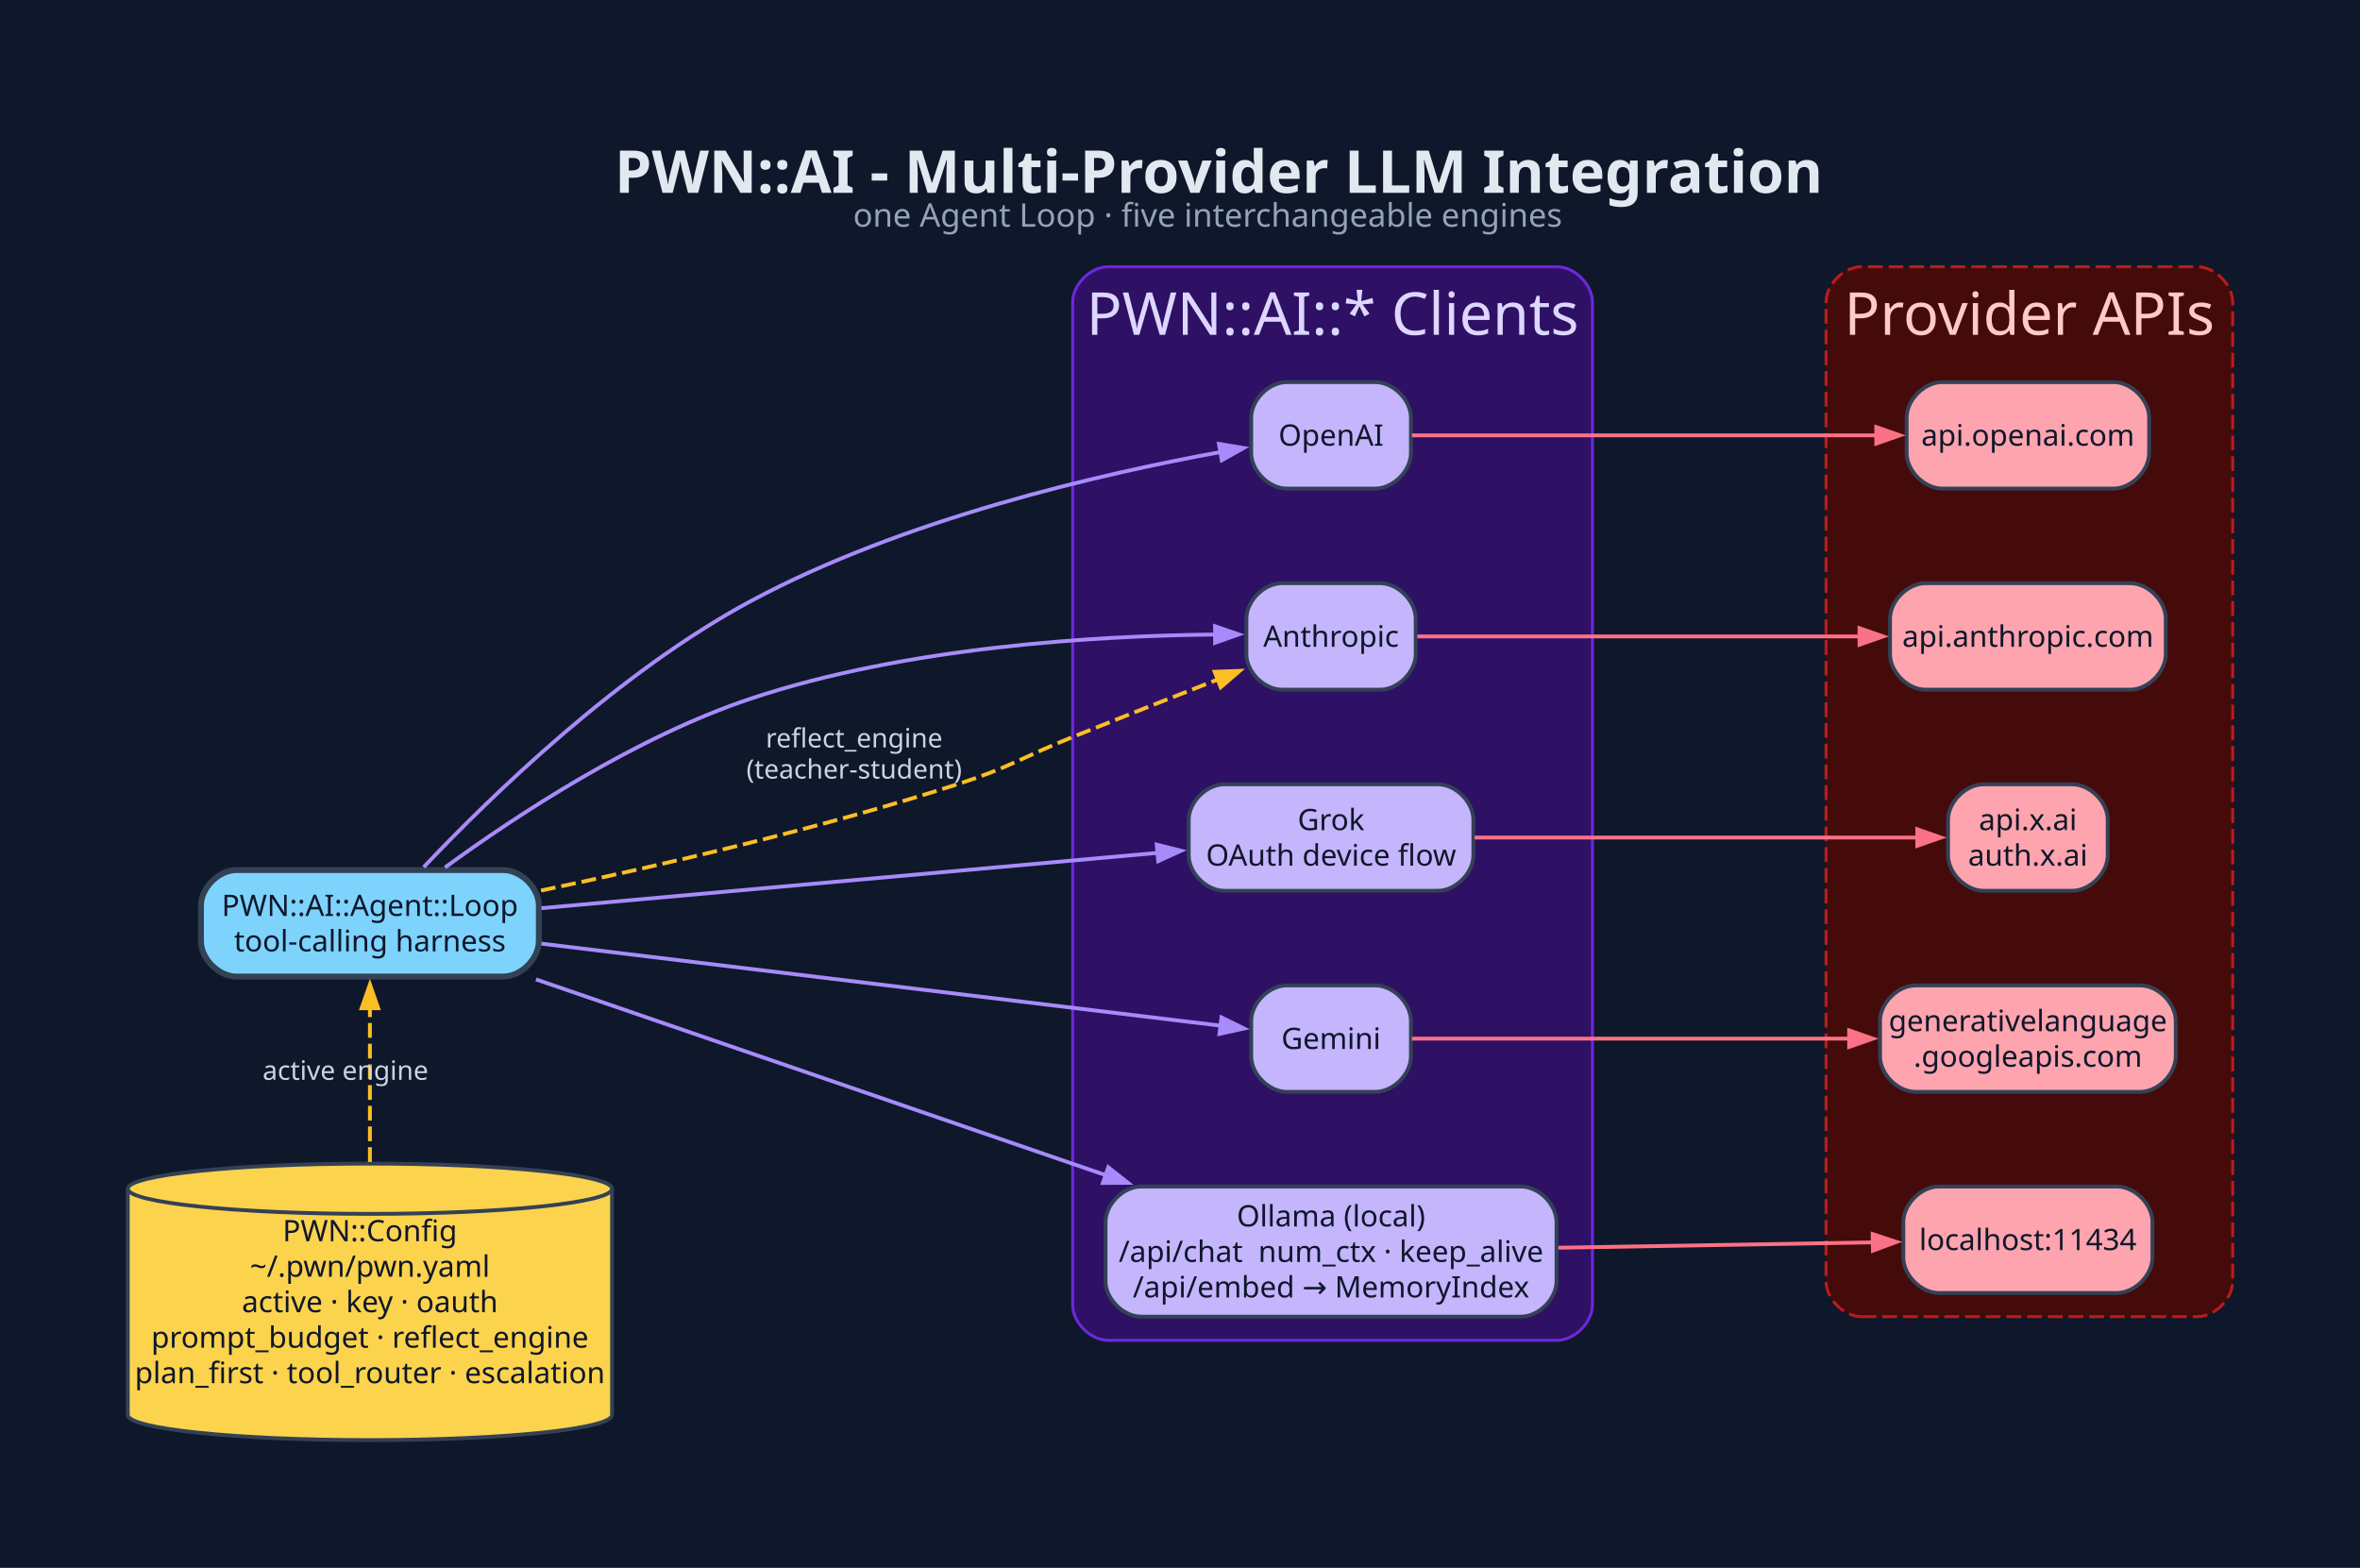
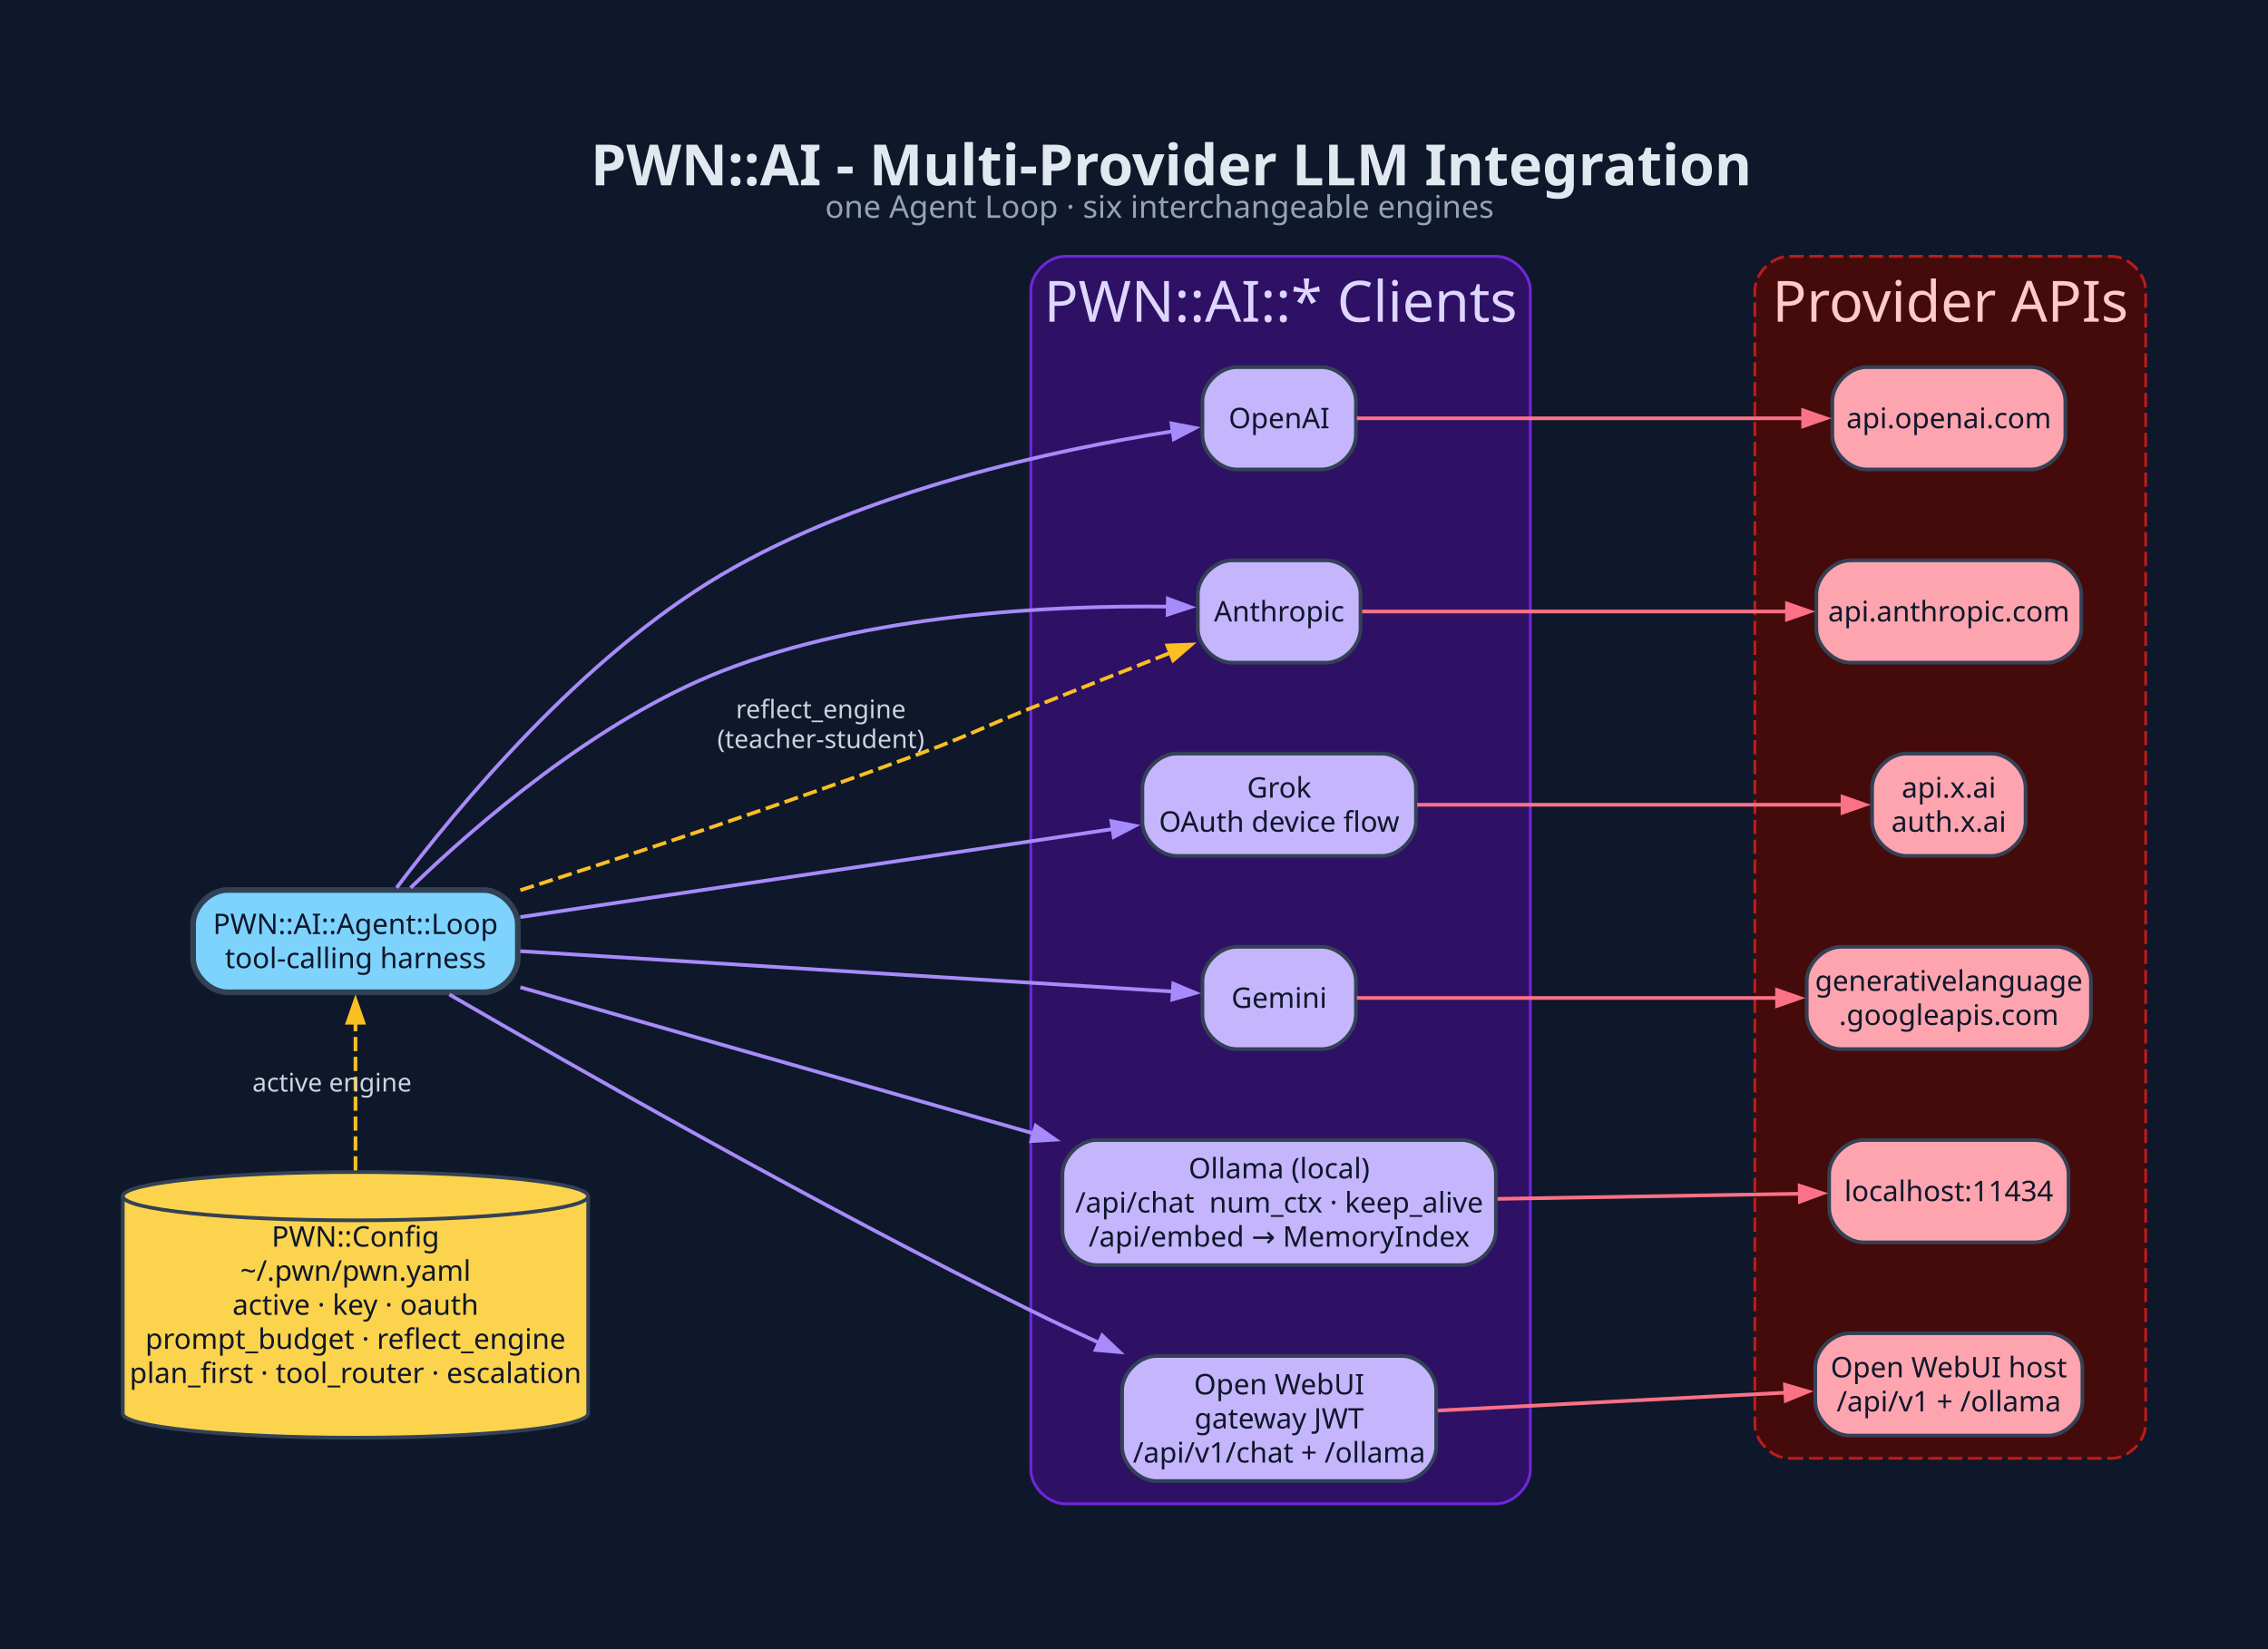
- <svg xmlns="http://www.w3.org/2000/svg" width="798pt" height="530pt" viewBox="0.00 0.00 798.00 530.00">
-   <g id="graph0" class="graph" transform="scale(1 1) rotate(0) translate(43.2 486.95)">
-     <polygon fill="#0f172a" stroke="none" points="-43.2,43.2 -43.2,-486.95 754.95,-486.95 754.95,43.2 -43.2,43.2" />
-     <text xml:space="preserve" text-anchor="start" x="164.62" y="-421.75" font-family="sans-Serif" font-weight="bold" font-size="20.00" fill="#e2e8f0">PWN::AI - Multi-Provider LLM Integration</text>
-     <text xml:space="preserve" text-anchor="start" x="245.25" y="-410.3" font-family="sans-Serif" font-size="11.00" fill="#94a3b8">one Agent Loop · five interchangeable engines</text>
+ <svg xmlns="http://www.w3.org/2000/svg" width="798pt" height="580pt" viewBox="0.00 0.00 798.00 580.00">
+   <g id="graph0" class="graph" transform="scale(1 1) rotate(0) translate(43.2 537.2)">
+     <polygon fill="#0f172a" stroke="none" points="-43.2,43.2 -43.2,-537.2 754.95,-537.2 754.95,43.2 -43.2,43.2" />
+     <text xml:space="preserve" text-anchor="start" x="164.62" y="-472" font-family="sans-Serif" font-weight="bold" font-size="20.00" fill="#e2e8f0">PWN::AI - Multi-Provider LLM Integration</text>
+     <text xml:space="preserve" text-anchor="start" x="247.12" y="-460.55" font-family="sans-Serif" font-size="11.00" fill="#94a3b8">one Agent Loop · six interchangeable engines</text>
    <g id="clust1" class="cluster">
-       <path fill="#2e1065" stroke="#6d28d9" d="M331.5,-33.75C331.5,-33.75 483.25,-33.75 483.25,-33.75 489.25,-33.75 495.25,-39.75 495.25,-45.75 495.25,-45.75 495.25,-384.75 495.25,-384.75 495.25,-390.75 489.25,-396.75 483.25,-396.75 483.25,-396.75 331.5,-396.75 331.5,-396.75 325.5,-396.75 319.5,-390.75 319.5,-384.75 319.5,-384.75 319.5,-45.75 319.5,-45.75 319.5,-39.75 325.5,-33.75 331.5,-33.75" />
-       <text xml:space="preserve" text-anchor="middle" x="407.38" y="-373.75" font-family="sans-Serif" font-size="20.00" fill="#ddd6fe">PWN::AI::* Clients</text>
+       <path fill="#2e1065" stroke="#6d28d9" d="M331.5,-8C331.5,-8 483.25,-8 483.25,-8 489.25,-8 495.25,-14 495.25,-20 495.25,-20 495.25,-435 495.25,-435 495.25,-441 489.25,-447 483.25,-447 483.25,-447 331.5,-447 331.5,-447 325.5,-447 319.5,-441 319.5,-435 319.5,-435 319.5,-20 319.5,-20 319.5,-14 325.5,-8 331.5,-8" />
+       <text xml:space="preserve" text-anchor="middle" x="407.38" y="-424" font-family="sans-Serif" font-size="20.00" fill="#ddd6fe">PWN::AI::* Clients</text>
    </g>
    <g id="clust3" class="cluster">
-       <path fill="#450a0a" stroke="#b91c1c" stroke-dasharray="5,2" d="M586.25,-41.75C586.25,-41.75 699.75,-41.75 699.75,-41.75 705.75,-41.75 711.75,-47.75 711.75,-53.75 711.75,-53.75 711.75,-384.75 711.75,-384.75 711.75,-390.75 705.75,-396.75 699.75,-396.75 699.75,-396.75 586.25,-396.75 586.25,-396.75 580.25,-396.75 574.25,-390.75 574.25,-384.75 574.25,-384.75 574.25,-53.75 574.25,-53.75 574.25,-47.75 580.25,-41.75 586.25,-41.75" />
-       <text xml:space="preserve" text-anchor="middle" x="643" y="-373.75" font-family="sans-Serif" font-size="20.00" fill="#fecaca">Provider APIs</text>
+       <path fill="#450a0a" stroke="#b91c1c" stroke-dasharray="5,2" d="M586.25,-24C586.25,-24 699.75,-24 699.75,-24 705.75,-24 711.75,-30 711.75,-36 711.75,-36 711.75,-435 711.75,-435 711.75,-441 705.75,-447 699.75,-447 699.75,-447 586.25,-447 586.25,-447 580.25,-447 574.25,-441 574.25,-435 574.25,-435 574.25,-36 574.25,-36 574.25,-30 580.25,-24 586.25,-24" />
+       <text xml:space="preserve" text-anchor="middle" x="643" y="-424" font-family="sans-Serif" font-size="20.00" fill="#fecaca">Provider APIs</text>
    </g>
    <g id="node1" class="node">
-       <path fill="#7dd3fc" stroke="#334155" stroke-width="2" d="M127,-192.75C127,-192.75 36.75,-192.75 36.75,-192.75 30.75,-192.75 24.75,-186.75 24.75,-180.75 24.75,-180.75 24.75,-168.75 24.75,-168.75 24.75,-162.75 30.75,-156.75 36.75,-156.75 36.75,-156.75 127,-156.75 127,-156.75 133,-156.75 139,-162.75 139,-168.75 139,-168.75 139,-180.75 139,-180.75 139,-186.75 133,-192.75 127,-192.75" />
-       <text xml:space="preserve" text-anchor="middle" x="81.88" y="-177.25" font-family="sans-Serif" font-size="10.00" fill="#0f172a">PWN::AI::Agent::Loop</text>
-       <text xml:space="preserve" text-anchor="middle" x="81.88" y="-165.25" font-family="sans-Serif" font-size="10.00" fill="#0f172a">tool-calling harness</text>
+       <path fill="#7dd3fc" stroke="#334155" stroke-width="2" d="M127,-224C127,-224 36.75,-224 36.75,-224 30.75,-224 24.75,-218 24.75,-212 24.75,-212 24.75,-200 24.75,-200 24.75,-194 30.75,-188 36.75,-188 36.75,-188 127,-188 127,-188 133,-188 139,-194 139,-200 139,-200 139,-212 139,-212 139,-218 133,-224 127,-224" />
+       <text xml:space="preserve" text-anchor="middle" x="81.88" y="-208.5" font-family="sans-Serif" font-size="10.00" fill="#0f172a">PWN::AI::Agent::Loop</text>
+       <text xml:space="preserve" text-anchor="middle" x="81.88" y="-196.5" font-family="sans-Serif" font-size="10.00" fill="#0f172a">tool-calling harness</text>
    </g>
    <g id="node2" class="node">
-       <path fill="#c4b5fd" stroke="#334155" stroke-width="1.3" d="M421.88,-357.75C421.88,-357.75 391.88,-357.75 391.88,-357.75 385.88,-357.75 379.88,-351.75 379.88,-345.75 379.88,-345.75 379.88,-333.75 379.88,-333.75 379.88,-327.75 385.88,-321.75 391.88,-321.75 391.88,-321.75 421.88,-321.75 421.88,-321.75 427.88,-321.75 433.88,-327.75 433.88,-333.75 433.88,-333.75 433.88,-345.75 433.88,-345.75 433.88,-351.75 427.88,-357.75 421.88,-357.75" />
-       <text xml:space="preserve" text-anchor="middle" x="406.88" y="-336.25" font-family="sans-Serif" font-size="10.00" fill="#0f172a">OpenAI</text>
+       <path fill="#c4b5fd" stroke="#334155" stroke-width="1.3" d="M421.88,-408C421.88,-408 391.88,-408 391.88,-408 385.88,-408 379.88,-402 379.88,-396 379.88,-396 379.88,-384 379.88,-384 379.88,-378 385.88,-372 391.88,-372 391.88,-372 421.88,-372 421.88,-372 427.88,-372 433.88,-378 433.88,-384 433.88,-384 433.88,-396 433.88,-396 433.88,-402 427.88,-408 421.88,-408" />
+       <text xml:space="preserve" text-anchor="middle" x="406.88" y="-386.5" font-family="sans-Serif" font-size="10.00" fill="#0f172a">OpenAI</text>
    </g>
    <g id="edge1" class="edge">
-       <path fill="none" stroke="#a78bfa" stroke-width="1.3" d="M100.06,-193.75C123.03,-218.01 166.03,-259.74 210.75,-283.75 262.28,-311.41 328.99,-326.74 369.55,-334.1" />
-       <polygon fill="#a78bfa" stroke="#a78bfa" stroke-width="1.3" points="368.97,-336.85 377.33,-335.47 369.94,-331.33 368.97,-336.85" />
+       <path fill="none" stroke="#a78bfa" stroke-width="1.3" d="M96.36,-224.8C117.53,-252.96 161.3,-305.87 210.75,-335 261.21,-364.72 328.51,-379.04 369.44,-385.43" />
+       <polygon fill="#a78bfa" stroke="#a78bfa" stroke-width="1.3" points="368.98,-388.19 377.31,-386.59 369.81,-382.65 368.98,-388.19" />
    </g>
    <g id="node3" class="node">
-       <path fill="#c4b5fd" stroke="#334155" stroke-width="1.3" d="M423.5,-289.75C423.5,-289.75 390.25,-289.75 390.25,-289.75 384.25,-289.75 378.25,-283.75 378.25,-277.75 378.25,-277.75 378.25,-265.75 378.25,-265.75 378.25,-259.75 384.25,-253.75 390.25,-253.75 390.25,-253.75 423.5,-253.75 423.5,-253.75 429.5,-253.75 435.5,-259.75 435.5,-265.75 435.5,-265.75 435.5,-277.75 435.5,-277.75 435.5,-283.75 429.5,-289.75 423.5,-289.75" />
-       <text xml:space="preserve" text-anchor="middle" x="406.88" y="-268.25" font-family="sans-Serif" font-size="10.00" fill="#0f172a">Anthropic</text>
+       <path fill="#c4b5fd" stroke="#334155" stroke-width="1.3" d="M423.5,-340C423.5,-340 390.25,-340 390.25,-340 384.25,-340 378.25,-334 378.25,-328 378.25,-328 378.25,-316 378.25,-316 378.25,-310 384.25,-304 390.25,-304 390.25,-304 423.5,-304 423.5,-304 429.5,-304 435.5,-310 435.5,-316 435.5,-316 435.5,-328 435.5,-328 435.5,-334 429.5,-340 423.5,-340" />
+       <text xml:space="preserve" text-anchor="middle" x="406.88" y="-318.5" font-family="sans-Serif" font-size="10.00" fill="#0f172a">Anthropic</text>
    </g>
    <g id="edge2" class="edge">
-       <path fill="none" stroke="#a78bfa" stroke-width="1.3" d="M107.26,-193.62C131.9,-211.59 171.79,-237.77 210.75,-250.75 263.23,-268.24 327.63,-271.99 367.72,-272.4" />
-       <polygon fill="#a78bfa" stroke="#a78bfa" stroke-width="1.3" points="367.64,-275.2 375.65,-272.43 367.66,-269.6 367.64,-275.2" />
+       <path fill="none" stroke="#a78bfa" stroke-width="1.3" d="M101.24,-224.76C124.45,-247.17 166.71,-283.76 210.75,-301 262.41,-321.22 327.29,-324.21 367.68,-323.72" />
+       <polygon fill="#a78bfa" stroke="#a78bfa" stroke-width="1.3" points="367.73,-326.51 375.67,-323.55 367.62,-320.92 367.73,-326.51" />
+     </g>
+     <g id="edge14" class="edge">
+       <path fill="none" stroke="#fbbf24" stroke-width="1.3" stroke-dasharray="5,2" d="M139.88,-223.92C179.55,-236.66 233.54,-254.55 280.5,-272 298.06,-278.53 302.12,-281.01 319.5,-288 335.6,-294.47 353.43,-301.51 368.69,-307.5" />
+       <polygon fill="#fbbf24" stroke="#fbbf24" stroke-width="1.3" points="367.52,-310.05 375.99,-310.36 369.57,-304.83 367.52,-310.05" />
+       <text xml:space="preserve" text-anchor="middle" x="245.62" y="-284.45" font-family="sans-Serif" font-size="9.00" fill="#cbd5e1">reflect_engine</text>
+       <text xml:space="preserve" text-anchor="middle" x="245.62" y="-273.95" font-family="sans-Serif" font-size="9.00" fill="#cbd5e1">(teacher-student)</text>
+     </g>
+     <g id="node4" class="node">
+       <path fill="#c4b5fd" stroke="#334155" stroke-width="1.3" d="M443,-272C443,-272 370.75,-272 370.75,-272 364.75,-272 358.75,-266 358.75,-260 358.75,-260 358.75,-248 358.75,-248 358.75,-242 364.75,-236 370.75,-236 370.75,-236 443,-236 443,-236 449,-236 455,-242 455,-248 455,-248 455,-260 455,-260 455,-266 449,-272 443,-272" />
+       <text xml:space="preserve" text-anchor="middle" x="406.88" y="-256.5" font-family="sans-Serif" font-size="10.00" fill="#0f172a">Grok</text>
+       <text xml:space="preserve" text-anchor="middle" x="406.88" y="-244.5" font-family="sans-Serif" font-size="10.00" fill="#0f172a">OAuth device flow</text>
+     </g>
+     <g id="edge3" class="edge">
+       <path fill="none" stroke="#a78bfa" stroke-width="1.3" d="M139.88,-214.47C198.64,-223.2 289.73,-236.74 348.59,-245.49" />
+       <polygon fill="#a78bfa" stroke="#a78bfa" stroke-width="1.3" points="347.84,-248.21 356.17,-246.61 348.67,-242.67 347.84,-248.21" />
+     </g>
+     <g id="node5" class="node">
+       <path fill="#c4b5fd" stroke="#334155" stroke-width="1.3" d="M421.88,-204C421.88,-204 391.88,-204 391.88,-204 385.88,-204 379.88,-198 379.88,-192 379.88,-192 379.88,-180 379.88,-180 379.88,-174 385.88,-168 391.88,-168 391.88,-168 421.88,-168 421.88,-168 427.88,-168 433.88,-174 433.88,-180 433.88,-180 433.88,-192 433.88,-192 433.88,-198 427.88,-204 421.88,-204" />
+       <text xml:space="preserve" text-anchor="middle" x="406.88" y="-182.5" font-family="sans-Serif" font-size="10.00" fill="#0f172a">Gemini</text>
+     </g>
+     <g id="edge4" class="edge">
+       <path fill="none" stroke="#a78bfa" stroke-width="1.3" d="M139.88,-202.47C206.2,-198.36 313.73,-191.71 369.59,-188.25" />
+       <polygon fill="#a78bfa" stroke="#a78bfa" stroke-width="1.3" points="369.62,-191.05 377.43,-187.76 369.27,-185.46 369.62,-191.05" />
+     </g>
+     <g id="node6" class="node">
+       <path fill="#c4b5fd" stroke="#334155" stroke-width="1.3" d="M471.12,-136C471.12,-136 342.62,-136 342.62,-136 336.62,-136 330.62,-130 330.62,-124 330.62,-124 330.62,-104 330.62,-104 330.62,-98 336.62,-92 342.62,-92 342.62,-92 471.12,-92 471.12,-92 477.12,-92 483.12,-98 483.12,-104 483.12,-104 483.12,-124 483.12,-124 483.12,-130 477.12,-136 471.12,-136" />
+       <text xml:space="preserve" text-anchor="middle" x="406.88" y="-122.5" font-family="sans-Serif" font-size="10.00" fill="#0f172a">Ollama (local)</text>
+       <text xml:space="preserve" text-anchor="middle" x="406.88" y="-110.5" font-family="sans-Serif" font-size="10.00" fill="#0f172a">/api/chat  num_ctx · keep_alive</text>
+       <text xml:space="preserve" text-anchor="middle" x="406.88" y="-98.5" font-family="sans-Serif" font-size="10.00" fill="#0f172a">/api/embed → MemoryIndex</text>
+     </g>
+     <g id="edge5" class="edge">
+       <path fill="none" stroke="#a78bfa" stroke-width="1.3" d="M139.88,-189.76C189.97,-175.5 263.57,-154.53 320.66,-138.27" />
+       <polygon fill="#a78bfa" stroke="#a78bfa" stroke-width="1.3" points="321.22,-141.02 328.15,-136.14 319.68,-135.64 321.22,-141.02" />
+     </g>
+     <g id="node7" class="node">
+       <path fill="#c4b5fd" stroke="#334155" stroke-width="1.3" d="M450.12,-60C450.12,-60 363.62,-60 363.62,-60 357.62,-60 351.62,-54 351.62,-48 351.62,-48 351.62,-28 351.62,-28 351.62,-22 357.62,-16 363.62,-16 363.62,-16 450.12,-16 450.12,-16 456.12,-16 462.12,-22 462.12,-28 462.12,-28 462.12,-48 462.12,-48 462.12,-54 456.12,-60 450.12,-60" />
+       <text xml:space="preserve" text-anchor="middle" x="406.88" y="-46.5" font-family="sans-Serif" font-size="10.00" fill="#0f172a">Open WebUI</text>
+       <text xml:space="preserve" text-anchor="middle" x="406.88" y="-34.5" font-family="sans-Serif" font-size="10.00" fill="#0f172a">gateway JWT</text>
+       <text xml:space="preserve" text-anchor="middle" x="406.88" y="-22.5" font-family="sans-Serif" font-size="10.00" fill="#0f172a">/api/v1/chat + /ollama</text>
+     </g>
+     <g id="edge6" class="edge">
+       <path fill="none" stroke="#a78bfa" stroke-width="1.3" d="M114.93,-187.21C159.99,-161.08 244.89,-112.82 319.5,-76 327.27,-72.17 335.51,-68.3 343.7,-64.57" />
+       <polygon fill="#a78bfa" stroke="#a78bfa" stroke-width="1.3" points="344.61,-67.23 350.75,-61.39 342.31,-62.12 344.61,-67.23" />
+     </g>
+     <g id="node8" class="node">
+       <path fill="#fda4af" stroke="#334155" stroke-width="1.3" d="M671.5,-408C671.5,-408 613.5,-408 613.5,-408 607.5,-408 601.5,-402 601.5,-396 601.5,-396 601.5,-384 601.5,-384 601.5,-378 607.5,-372 613.5,-372 613.5,-372 671.5,-372 671.5,-372 677.5,-372 683.5,-378 683.5,-384 683.5,-384 683.5,-396 683.5,-396 683.5,-402 677.5,-408 671.5,-408" />
+       <text xml:space="preserve" text-anchor="middle" x="642.5" y="-386.5" font-family="sans-Serif" font-size="10.00" fill="#0f172a">api.openai.com</text>
+     </g>
+     <g id="edge7" class="edge">
+       <path fill="none" stroke="#fb7185" stroke-width="1.3" d="M434.22,-390C472.21,-390 543.1,-390 591.28,-390" />
+       <polygon fill="#fb7185" stroke="#fb7185" stroke-width="1.3" points="591.23,-392.8 599.23,-390 591.23,-387.2 591.23,-392.8" />
+     </g>
+     <g id="node9" class="node">
+       <path fill="#fda4af" stroke="#334155" stroke-width="1.3" d="M677.12,-340C677.12,-340 607.88,-340 607.88,-340 601.88,-340 595.88,-334 595.88,-328 595.88,-328 595.88,-316 595.88,-316 595.88,-310 601.88,-304 607.88,-304 607.88,-304 677.12,-304 677.12,-304 683.12,-304 689.12,-310 689.12,-316 689.12,-316 689.12,-328 689.12,-328 689.12,-334 683.12,-340 677.12,-340" />
+       <text xml:space="preserve" text-anchor="middle" x="642.5" y="-318.5" font-family="sans-Serif" font-size="10.00" fill="#0f172a">api.anthropic.com</text>
+     </g>
+     <g id="edge8" class="edge">
+       <path fill="none" stroke="#fb7185" stroke-width="1.3" d="M436.06,-322C472.99,-322 538.61,-322 585.76,-322" />
+       <polygon fill="#fb7185" stroke="#fb7185" stroke-width="1.3" points="585.56,-324.8 593.56,-322 585.56,-319.2 585.56,-324.8" />
+     </g>
+     <g id="node10" class="node">
+       <path fill="#fda4af" stroke="#334155" stroke-width="1.3" d="M657.5,-272C657.5,-272 627.5,-272 627.5,-272 621.5,-272 615.5,-266 615.5,-260 615.5,-260 615.5,-248 615.5,-248 615.5,-242 621.5,-236 627.5,-236 627.5,-236 657.5,-236 657.5,-236 663.5,-236 669.5,-242 669.5,-248 669.5,-248 669.5,-260 669.5,-260 669.5,-266 663.5,-272 657.5,-272" />
+       <text xml:space="preserve" text-anchor="middle" x="642.5" y="-256.5" font-family="sans-Serif" font-size="10.00" fill="#0f172a">api.x.ai</text>
+       <text xml:space="preserve" text-anchor="middle" x="642.5" y="-244.5" font-family="sans-Serif" font-size="10.00" fill="#0f172a">auth.x.ai</text>
+     </g>
+     <g id="edge9" class="edge">
+       <path fill="none" stroke="#fb7185" stroke-width="1.3" d="M455.43,-254C499.74,-254 564.85,-254 605.14,-254" />
+       <polygon fill="#fb7185" stroke="#fb7185" stroke-width="1.3" points="605.09,-256.8 613.09,-254 605.09,-251.2 605.09,-256.8" />
+     </g>
+     <g id="node11" class="node">
+       <path fill="#fda4af" stroke="#334155" stroke-width="1.3" d="M680.5,-204C680.5,-204 604.5,-204 604.5,-204 598.5,-204 592.5,-198 592.5,-192 592.5,-192 592.5,-180 592.5,-180 592.5,-174 598.5,-168 604.5,-168 604.5,-168 680.5,-168 680.5,-168 686.5,-168 692.5,-174 692.5,-180 692.5,-180 692.5,-192 692.5,-192 692.5,-198 686.5,-204 680.5,-204" />
+       <text xml:space="preserve" text-anchor="middle" x="642.5" y="-188.5" font-family="sans-Serif" font-size="10.00" fill="#0f172a">generativelanguage</text>
+       <text xml:space="preserve" text-anchor="middle" x="642.5" y="-176.5" font-family="sans-Serif" font-size="10.00" fill="#0f172a">.googleapis.com</text>
+     </g>
+     <g id="edge10" class="edge">
+       <path fill="none" stroke="#fb7185" stroke-width="1.3" d="M434.22,-186C469.87,-186 534.49,-186 582.13,-186" />
+       <polygon fill="#fb7185" stroke="#fb7185" stroke-width="1.3" points="582.06,-188.8 590.06,-186 582.06,-183.2 582.06,-188.8" />
+     </g>
+     <g id="node12" class="node">
+       <path fill="#fda4af" stroke="#334155" stroke-width="1.3" d="M672.62,-136C672.62,-136 612.38,-136 612.38,-136 606.38,-136 600.38,-130 600.38,-124 600.38,-124 600.38,-112 600.38,-112 600.38,-106 606.38,-100 612.38,-100 612.38,-100 672.62,-100 672.62,-100 678.62,-100 684.62,-106 684.62,-112 684.62,-112 684.62,-124 684.62,-124 684.62,-130 678.62,-136 672.62,-136" />
+       <text xml:space="preserve" text-anchor="middle" x="642.5" y="-114.5" font-family="sans-Serif" font-size="10.00" fill="#0f172a">localhost:11434</text>
+     </g>
+     <g id="edge11" class="edge">
+       <path fill="none" stroke="#fb7185" stroke-width="1.3" d="M483.73,-115.3C518.59,-115.9 559.03,-116.59 590.24,-117.12" />
+       <polygon fill="#fb7185" stroke="#fb7185" stroke-width="1.3" points="590.01,-119.92 598.06,-117.26 590.11,-114.32 590.01,-119.92" />
+     </g>
+     <g id="node13" class="node">
+       <path fill="#fda4af" stroke="#334155" stroke-width="1.3" d="M677.5,-68C677.5,-68 607.5,-68 607.5,-68 601.5,-68 595.5,-62 595.5,-56 595.5,-56 595.5,-44 595.5,-44 595.5,-38 601.5,-32 607.5,-32 607.5,-32 677.5,-32 677.5,-32 683.5,-32 689.5,-38 689.5,-44 689.5,-44 689.5,-56 689.5,-56 689.5,-62 683.5,-68 677.5,-68" />
+       <text xml:space="preserve" text-anchor="middle" x="642.5" y="-52.5" font-family="sans-Serif" font-size="10.00" fill="#0f172a">Open WebUI host</text>
+       <text xml:space="preserve" text-anchor="middle" x="642.5" y="-40.5" font-family="sans-Serif" font-size="10.00" fill="#0f172a">/api/v1 + /ollama</text>
    </g>
    <g id="edge12" class="edge">
-       <path fill="none" stroke="#fbbf24" stroke-width="1.3" stroke-dasharray="5,2" d="M139.74,-185.82C179.58,-194.16 233.84,-206.73 280.5,-221.75 298.33,-227.49 302.12,-230.76 319.5,-237.75 335.6,-244.22 353.43,-251.26 368.69,-257.25" />
-       <polygon fill="#fbbf24" stroke="#fbbf24" stroke-width="1.3" points="367.52,-259.8 375.99,-260.11 369.57,-254.58 367.52,-259.8" />
-       <text xml:space="preserve" text-anchor="middle" x="245.62" y="-234.2" font-family="sans-Serif" font-size="9.00" fill="#cbd5e1">reflect_engine</text>
-       <text xml:space="preserve" text-anchor="middle" x="245.62" y="-223.7" font-family="sans-Serif" font-size="9.00" fill="#cbd5e1">(teacher-student)</text>
+       <path fill="none" stroke="#fb7185" stroke-width="1.3" d="M462.65,-40.81C499.54,-42.71 548.07,-45.2 585.26,-47.11" />
+       <polygon fill="#fb7185" stroke="#fb7185" stroke-width="1.3" points="584.85,-49.89 592.98,-47.51 585.14,-44.3 584.85,-49.89" />
    </g>
-     <g id="node4" class="node">
-       <path fill="#c4b5fd" stroke="#334155" stroke-width="1.3" d="M443,-221.75C443,-221.75 370.75,-221.75 370.75,-221.75 364.75,-221.75 358.75,-215.75 358.75,-209.75 358.75,-209.75 358.75,-197.75 358.75,-197.75 358.75,-191.75 364.75,-185.75 370.75,-185.75 370.75,-185.75 443,-185.75 443,-185.75 449,-185.75 455,-191.75 455,-197.75 455,-197.75 455,-209.75 455,-209.75 455,-215.75 449,-221.75 443,-221.75" />
-       <text xml:space="preserve" text-anchor="middle" x="406.88" y="-206.25" font-family="sans-Serif" font-size="10.00" fill="#0f172a">Grok</text>
-       <text xml:space="preserve" text-anchor="middle" x="406.88" y="-194.25" font-family="sans-Serif" font-size="10.00" fill="#0f172a">OAuth device flow</text>
+     <g id="node14" class="node">
+       <path fill="#fcd34d" stroke="#334155" stroke-width="1.3" d="M163.75,-116.25C163.75,-120.94 127.05,-124.75 81.88,-124.75 36.7,-124.75 0,-120.94 0,-116.25 0,-116.25 0,-39.75 0,-39.75 0,-35.06 36.7,-31.25 81.88,-31.25 127.05,-31.25 163.75,-35.06 163.75,-39.75 163.75,-39.75 163.75,-116.25 163.75,-116.25" />
+       <path fill="none" stroke="#334155" stroke-width="1.3" d="M163.75,-116.25C163.75,-111.56 127.05,-107.75 81.88,-107.75 36.7,-107.75 0,-111.56 0,-116.25" />
+       <text xml:space="preserve" text-anchor="middle" x="81.88" y="-98.5" font-family="sans-Serif" font-size="10.00" fill="#0f172a">PWN::Config</text>
+       <text xml:space="preserve" text-anchor="middle" x="81.88" y="-86.5" font-family="sans-Serif" font-size="10.00" fill="#0f172a">~/.pwn/pwn.yaml</text>
+       <text xml:space="preserve" text-anchor="middle" x="81.88" y="-74.5" font-family="sans-Serif" font-size="10.00" fill="#0f172a">active · key · oauth</text>
+       <text xml:space="preserve" text-anchor="middle" x="81.88" y="-62.5" font-family="sans-Serif" font-size="10.00" fill="#0f172a">prompt_budget · reflect_engine</text>
+       <text xml:space="preserve" text-anchor="middle" x="81.88" y="-50.5" font-family="sans-Serif" font-size="10.00" fill="#0f172a">plan_first · tool_router · escalation</text>
    </g>
-     <g id="edge3" class="edge">
-       <path fill="none" stroke="#a78bfa" stroke-width="1.3" d="M139.88,-179.87C198.51,-185.13 289.36,-193.29 348.23,-198.57" />
-       <polygon fill="#a78bfa" stroke="#a78bfa" stroke-width="1.3" points="347.94,-201.36 356.15,-199.29 348.44,-195.78 347.94,-201.36" />
-     </g>
-     <g id="node5" class="node">
-       <path fill="#c4b5fd" stroke="#334155" stroke-width="1.3" d="M421.88,-153.75C421.88,-153.75 391.88,-153.75 391.88,-153.75 385.88,-153.75 379.88,-147.75 379.88,-141.75 379.88,-141.75 379.88,-129.75 379.88,-129.75 379.88,-123.75 385.88,-117.75 391.88,-117.75 391.88,-117.75 421.88,-117.75 421.88,-117.75 427.88,-117.75 433.88,-123.75 433.88,-129.75 433.88,-129.75 433.88,-141.75 433.88,-141.75 433.88,-147.75 427.88,-153.75 421.88,-153.75" />
-       <text xml:space="preserve" text-anchor="middle" x="406.88" y="-132.25" font-family="sans-Serif" font-size="10.00" fill="#0f172a">Gemini</text>
-     </g>
-     <g id="edge4" class="edge">
-       <path fill="none" stroke="#a78bfa" stroke-width="1.3" d="M139.88,-167.87C206.2,-159.86 313.73,-146.88 369.59,-140.13" />
-       <polygon fill="#a78bfa" stroke="#a78bfa" stroke-width="1.3" points="369.83,-142.92 377.44,-139.18 369.16,-137.36 369.83,-142.92" />
-     </g>
-     <g id="node6" class="node">
-       <path fill="#c4b5fd" stroke="#334155" stroke-width="1.3" d="M471.12,-85.75C471.12,-85.75 342.62,-85.75 342.62,-85.75 336.62,-85.75 330.62,-79.75 330.62,-73.75 330.62,-73.75 330.62,-53.75 330.62,-53.75 330.62,-47.75 336.62,-41.75 342.62,-41.75 342.62,-41.75 471.12,-41.75 471.12,-41.75 477.12,-41.75 483.12,-47.75 483.12,-53.75 483.12,-53.75 483.12,-73.75 483.12,-73.75 483.12,-79.75 477.12,-85.75 471.12,-85.75" />
-       <text xml:space="preserve" text-anchor="middle" x="406.88" y="-72.25" font-family="sans-Serif" font-size="10.00" fill="#0f172a">Ollama (local)</text>
-       <text xml:space="preserve" text-anchor="middle" x="406.88" y="-60.25" font-family="sans-Serif" font-size="10.00" fill="#0f172a">/api/chat  num_ctx · keep_alive</text>
-       <text xml:space="preserve" text-anchor="middle" x="406.88" y="-48.25" font-family="sans-Serif" font-size="10.00" fill="#0f172a">/api/embed → MemoryIndex</text>
-     </g>
-     <g id="edge5" class="edge">
-       <path fill="none" stroke="#a78bfa" stroke-width="1.3" d="M138.03,-155.79C191.14,-137.54 271.86,-109.8 330.8,-89.55" />
-       <polygon fill="#a78bfa" stroke="#a78bfa" stroke-width="1.3" points="331.55,-92.25 338.21,-87 329.73,-86.96 331.55,-92.25" />
-     </g>
-     <g id="node7" class="node">
-       <path fill="#fda4af" stroke="#334155" stroke-width="1.3" d="M671.5,-357.75C671.5,-357.75 613.5,-357.75 613.5,-357.75 607.5,-357.75 601.5,-351.75 601.5,-345.75 601.5,-345.75 601.5,-333.75 601.5,-333.75 601.5,-327.75 607.5,-321.75 613.5,-321.75 613.5,-321.75 671.5,-321.75 671.5,-321.75 677.5,-321.75 683.5,-327.75 683.5,-333.75 683.5,-333.75 683.5,-345.75 683.5,-345.75 683.5,-351.75 677.5,-357.75 671.5,-357.75" />
-       <text xml:space="preserve" text-anchor="middle" x="642.5" y="-336.25" font-family="sans-Serif" font-size="10.00" fill="#0f172a">api.openai.com</text>
-     </g>
-     <g id="edge6" class="edge">
-       <path fill="none" stroke="#fb7185" stroke-width="1.3" d="M434.22,-339.75C472.21,-339.75 543.1,-339.75 591.28,-339.75" />
-       <polygon fill="#fb7185" stroke="#fb7185" stroke-width="1.3" points="591.23,-342.55 599.23,-339.75 591.23,-336.95 591.23,-342.55" />
-     </g>
-     <g id="node8" class="node">
-       <path fill="#fda4af" stroke="#334155" stroke-width="1.3" d="M677.12,-289.75C677.12,-289.75 607.88,-289.75 607.88,-289.75 601.88,-289.75 595.88,-283.75 595.88,-277.75 595.88,-277.75 595.88,-265.75 595.88,-265.75 595.88,-259.75 601.88,-253.75 607.88,-253.75 607.88,-253.75 677.12,-253.75 677.12,-253.75 683.12,-253.75 689.12,-259.75 689.12,-265.75 689.12,-265.75 689.12,-277.75 689.12,-277.75 689.12,-283.75 683.12,-289.75 677.12,-289.75" />
-       <text xml:space="preserve" text-anchor="middle" x="642.5" y="-268.25" font-family="sans-Serif" font-size="10.00" fill="#0f172a">api.anthropic.com</text>
-     </g>
-     <g id="edge7" class="edge">
-       <path fill="none" stroke="#fb7185" stroke-width="1.3" d="M436.06,-271.75C472.99,-271.75 538.61,-271.75 585.76,-271.75" />
-       <polygon fill="#fb7185" stroke="#fb7185" stroke-width="1.3" points="585.56,-274.55 593.56,-271.75 585.56,-268.95 585.56,-274.55" />
-     </g>
-     <g id="node9" class="node">
-       <path fill="#fda4af" stroke="#334155" stroke-width="1.3" d="M657.5,-221.75C657.5,-221.75 627.5,-221.75 627.5,-221.75 621.5,-221.75 615.5,-215.75 615.5,-209.75 615.5,-209.75 615.5,-197.75 615.5,-197.75 615.5,-191.75 621.5,-185.75 627.5,-185.75 627.5,-185.75 657.5,-185.75 657.5,-185.75 663.5,-185.75 669.5,-191.75 669.5,-197.75 669.5,-197.75 669.5,-209.75 669.5,-209.75 669.5,-215.75 663.5,-221.75 657.5,-221.75" />
-       <text xml:space="preserve" text-anchor="middle" x="642.5" y="-206.25" font-family="sans-Serif" font-size="10.00" fill="#0f172a">api.x.ai</text>
-       <text xml:space="preserve" text-anchor="middle" x="642.5" y="-194.25" font-family="sans-Serif" font-size="10.00" fill="#0f172a">auth.x.ai</text>
-     </g>
-     <g id="edge8" class="edge">
-       <path fill="none" stroke="#fb7185" stroke-width="1.3" d="M455.43,-203.75C499.74,-203.75 564.85,-203.75 605.14,-203.75" />
-       <polygon fill="#fb7185" stroke="#fb7185" stroke-width="1.3" points="605.09,-206.55 613.09,-203.75 605.09,-200.95 605.09,-206.55" />
-     </g>
-     <g id="node10" class="node">
-       <path fill="#fda4af" stroke="#334155" stroke-width="1.3" d="M680.5,-153.75C680.5,-153.75 604.5,-153.75 604.5,-153.75 598.5,-153.75 592.5,-147.75 592.5,-141.75 592.5,-141.75 592.5,-129.75 592.5,-129.75 592.5,-123.75 598.5,-117.75 604.5,-117.75 604.5,-117.75 680.5,-117.75 680.5,-117.75 686.5,-117.75 692.5,-123.75 692.5,-129.75 692.5,-129.75 692.5,-141.75 692.5,-141.75 692.5,-147.75 686.5,-153.75 680.5,-153.75" />
-       <text xml:space="preserve" text-anchor="middle" x="642.5" y="-138.25" font-family="sans-Serif" font-size="10.00" fill="#0f172a">generativelanguage</text>
-       <text xml:space="preserve" text-anchor="middle" x="642.5" y="-126.25" font-family="sans-Serif" font-size="10.00" fill="#0f172a">.googleapis.com</text>
-     </g>
-     <g id="edge9" class="edge">
-       <path fill="none" stroke="#fb7185" stroke-width="1.3" d="M434.22,-135.75C469.87,-135.75 534.49,-135.75 582.13,-135.75" />
-       <polygon fill="#fb7185" stroke="#fb7185" stroke-width="1.3" points="582.06,-138.55 590.06,-135.75 582.06,-132.95 582.06,-138.55" />
-     </g>
-     <g id="node11" class="node">
-       <path fill="#fda4af" stroke="#334155" stroke-width="1.3" d="M672.62,-85.75C672.62,-85.75 612.38,-85.75 612.38,-85.75 606.38,-85.75 600.38,-79.75 600.38,-73.75 600.38,-73.75 600.38,-61.75 600.38,-61.75 600.38,-55.75 606.38,-49.75 612.38,-49.75 612.38,-49.75 672.62,-49.75 672.62,-49.75 678.62,-49.75 684.62,-55.75 684.62,-61.75 684.62,-61.75 684.62,-73.75 684.62,-73.75 684.62,-79.75 678.62,-85.75 672.62,-85.75" />
-       <text xml:space="preserve" text-anchor="middle" x="642.5" y="-64.25" font-family="sans-Serif" font-size="10.00" fill="#0f172a">localhost:11434</text>
-     </g>
-     <g id="edge10" class="edge">
-       <path fill="none" stroke="#fb7185" stroke-width="1.3" d="M483.73,-65.05C518.59,-65.65 559.03,-66.34 590.24,-66.87" />
-       <polygon fill="#fb7185" stroke="#fb7185" stroke-width="1.3" points="590.01,-69.67 598.06,-67.01 590.11,-64.07 590.01,-69.67" />
-     </g>
-     <g id="node12" class="node">
-       <path fill="#fcd34d" stroke="#334155" stroke-width="1.3" d="M163.75,-85C163.75,-89.69 127.05,-93.5 81.88,-93.5 36.7,-93.5 0,-89.69 0,-85 0,-85 0,-8.5 0,-8.5 0,-3.81 36.7,0 81.88,0 127.05,0 163.75,-3.81 163.75,-8.5 163.75,-8.5 163.75,-85 163.75,-85" />
-       <path fill="none" stroke="#334155" stroke-width="1.3" d="M163.75,-85C163.75,-80.31 127.05,-76.5 81.88,-76.5 36.7,-76.5 0,-80.31 0,-85" />
-       <text xml:space="preserve" text-anchor="middle" x="81.88" y="-67.25" font-family="sans-Serif" font-size="10.00" fill="#0f172a">PWN::Config</text>
-       <text xml:space="preserve" text-anchor="middle" x="81.88" y="-55.25" font-family="sans-Serif" font-size="10.00" fill="#0f172a">~/.pwn/pwn.yaml</text>
-       <text xml:space="preserve" text-anchor="middle" x="81.88" y="-43.25" font-family="sans-Serif" font-size="10.00" fill="#0f172a">active · key · oauth</text>
-       <text xml:space="preserve" text-anchor="middle" x="81.88" y="-31.25" font-family="sans-Serif" font-size="10.00" fill="#0f172a">prompt_budget · reflect_engine</text>
-       <text xml:space="preserve" text-anchor="middle" x="81.88" y="-19.25" font-family="sans-Serif" font-size="10.00" fill="#0f172a">plan_first · tool_router · escalation</text>
-     </g>
-     <g id="edge11" class="edge">
-       <path fill="none" stroke="#fbbf24" stroke-width="1.3" stroke-dasharray="5,2" d="M81.88,-94.05C81.88,-111.52 81.88,-130.78 81.88,-146.11" />
-       <polygon fill="#fbbf24" stroke="#fbbf24" stroke-width="1.3" points="79.08,-146.04 81.88,-154.04 84.68,-146.04 79.08,-146.04" />
-       <text xml:space="preserve" text-anchor="middle" x="73.62" y="-121.83" font-family="sans-Serif" font-size="9.00" fill="#cbd5e1">active engine</text>
+     <g id="edge13" class="edge">
+       <path fill="none" stroke="#fbbf24" stroke-width="1.3" stroke-dasharray="5,2" d="M81.88,-125.3C81.88,-142.77 81.88,-162.03 81.88,-177.36" />
+       <polygon fill="#fbbf24" stroke="#fbbf24" stroke-width="1.3" points="79.08,-177.29 81.88,-185.29 84.68,-177.29 79.08,-177.29" />
+       <text xml:space="preserve" text-anchor="middle" x="73.62" y="-153.07" font-family="sans-Serif" font-size="9.00" fill="#cbd5e1">active engine</text>
    </g>
  </g>
</svg>
